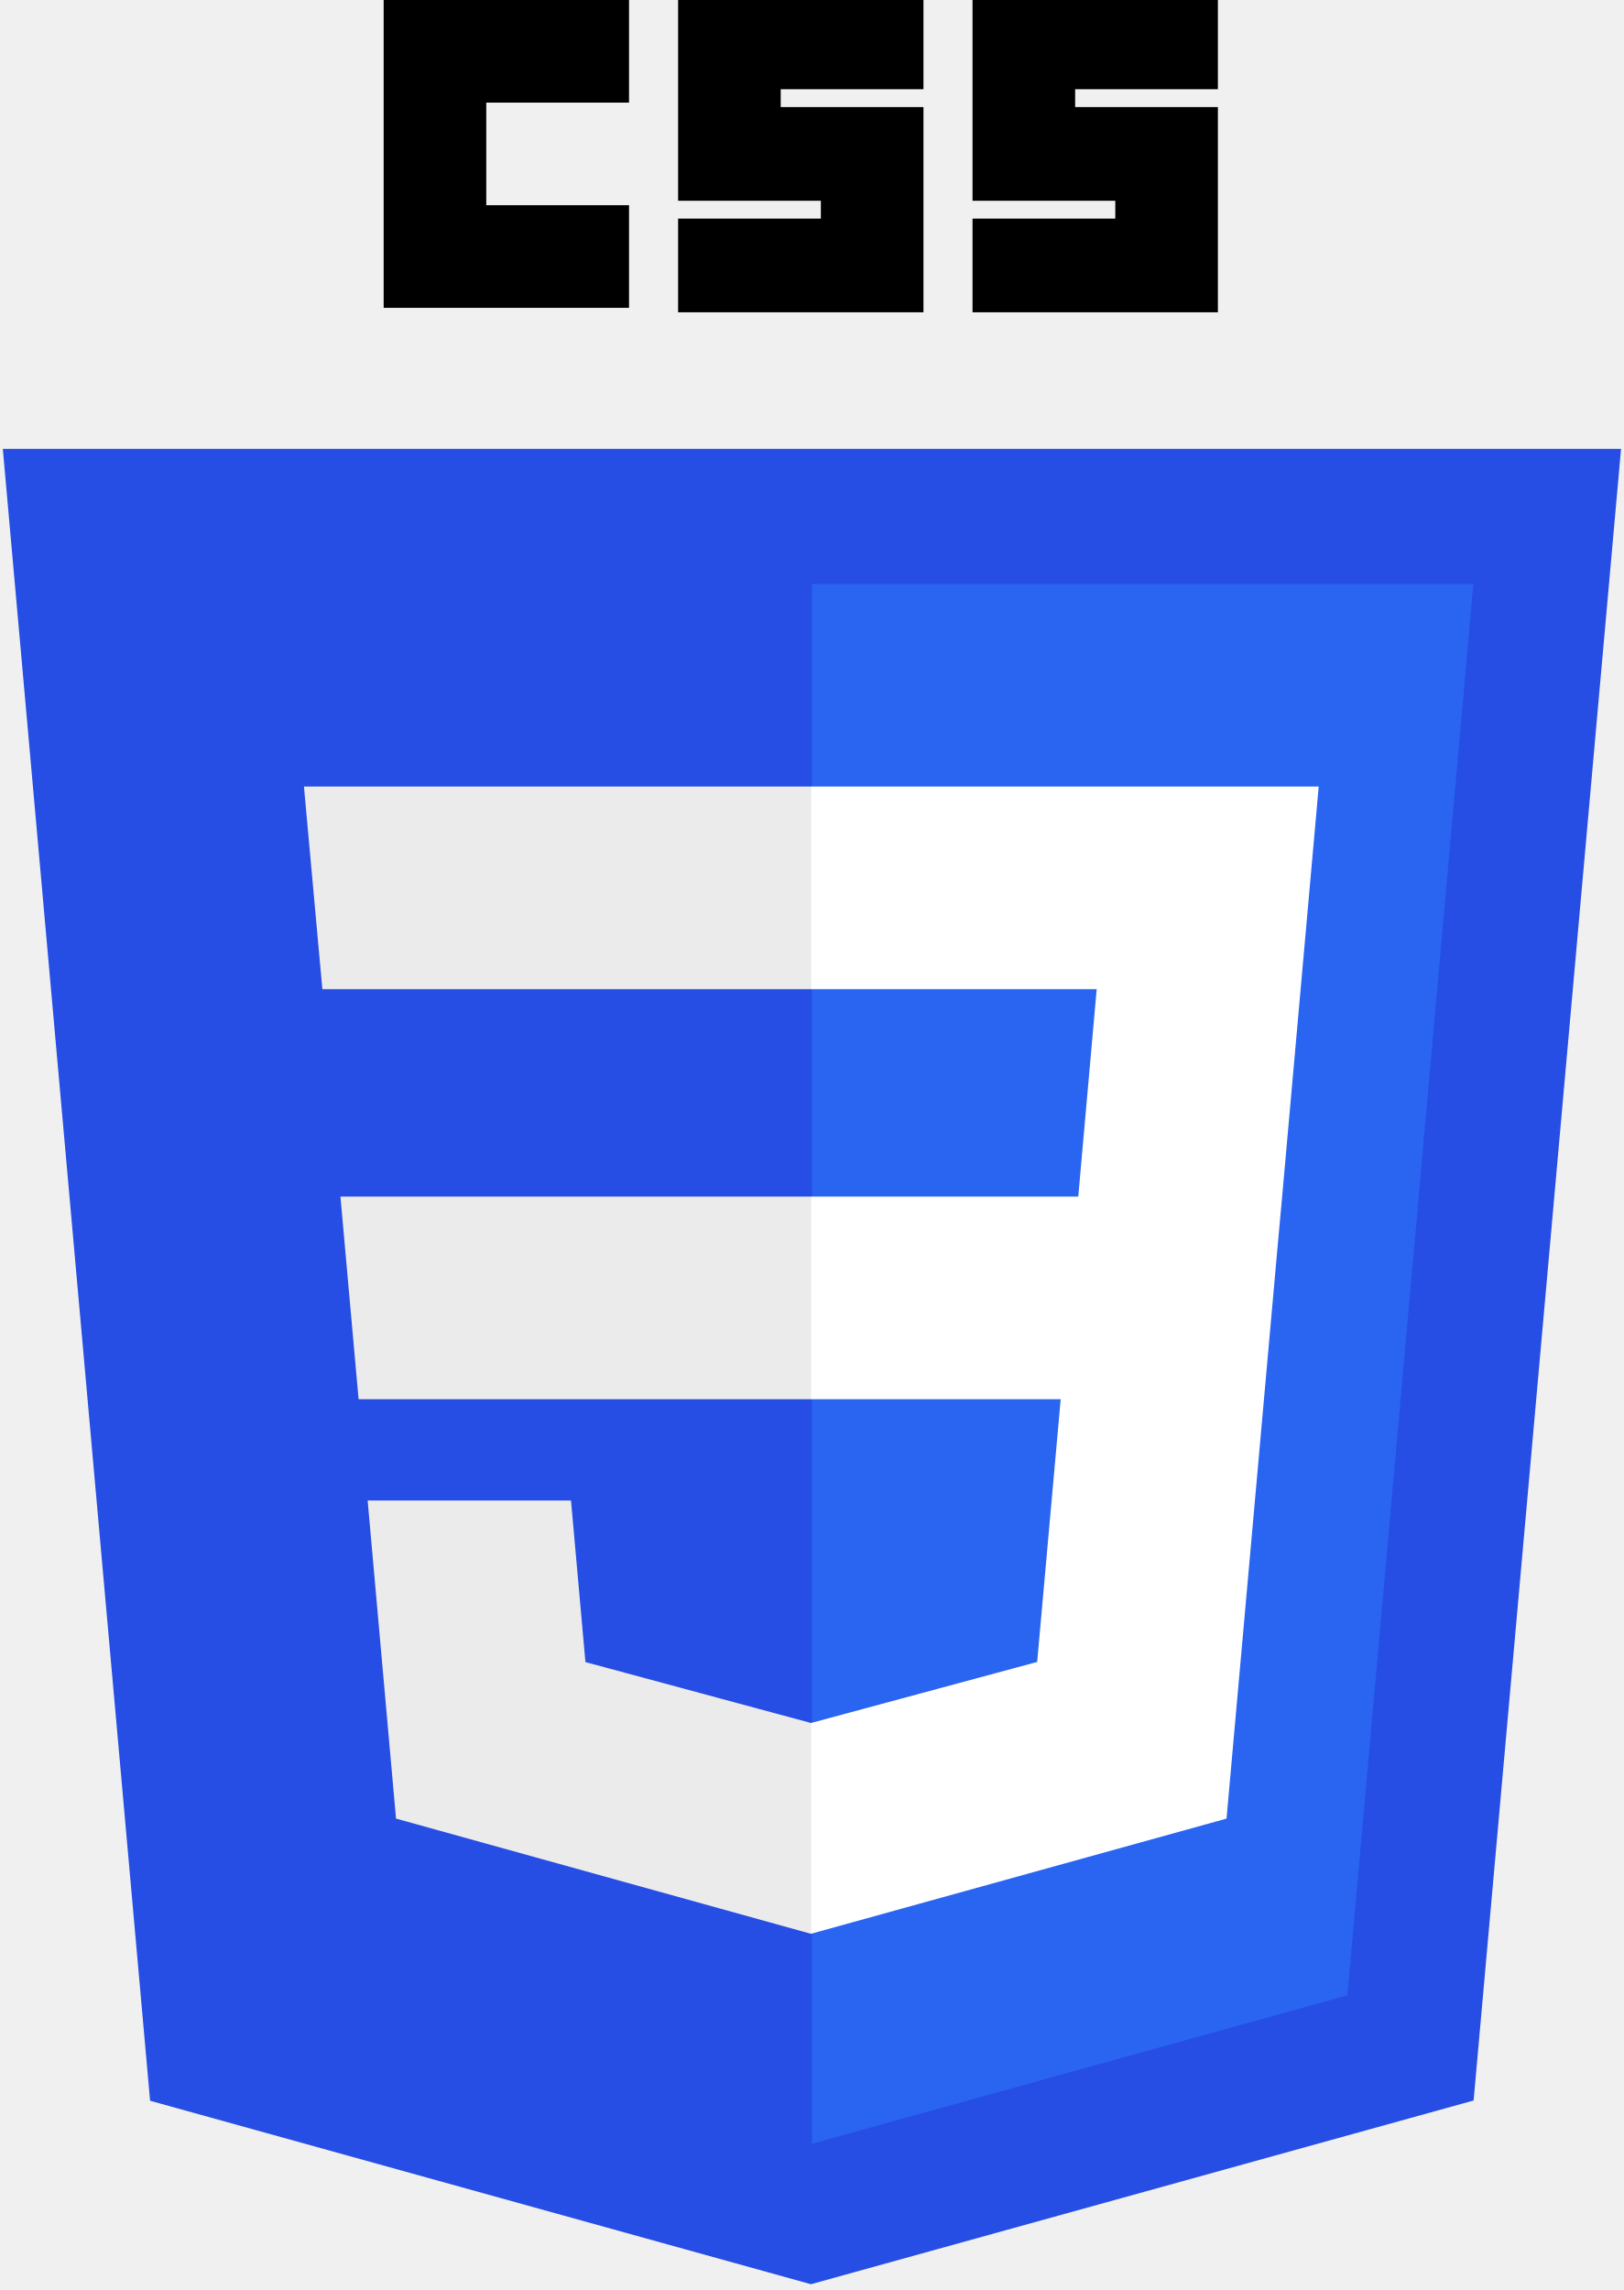
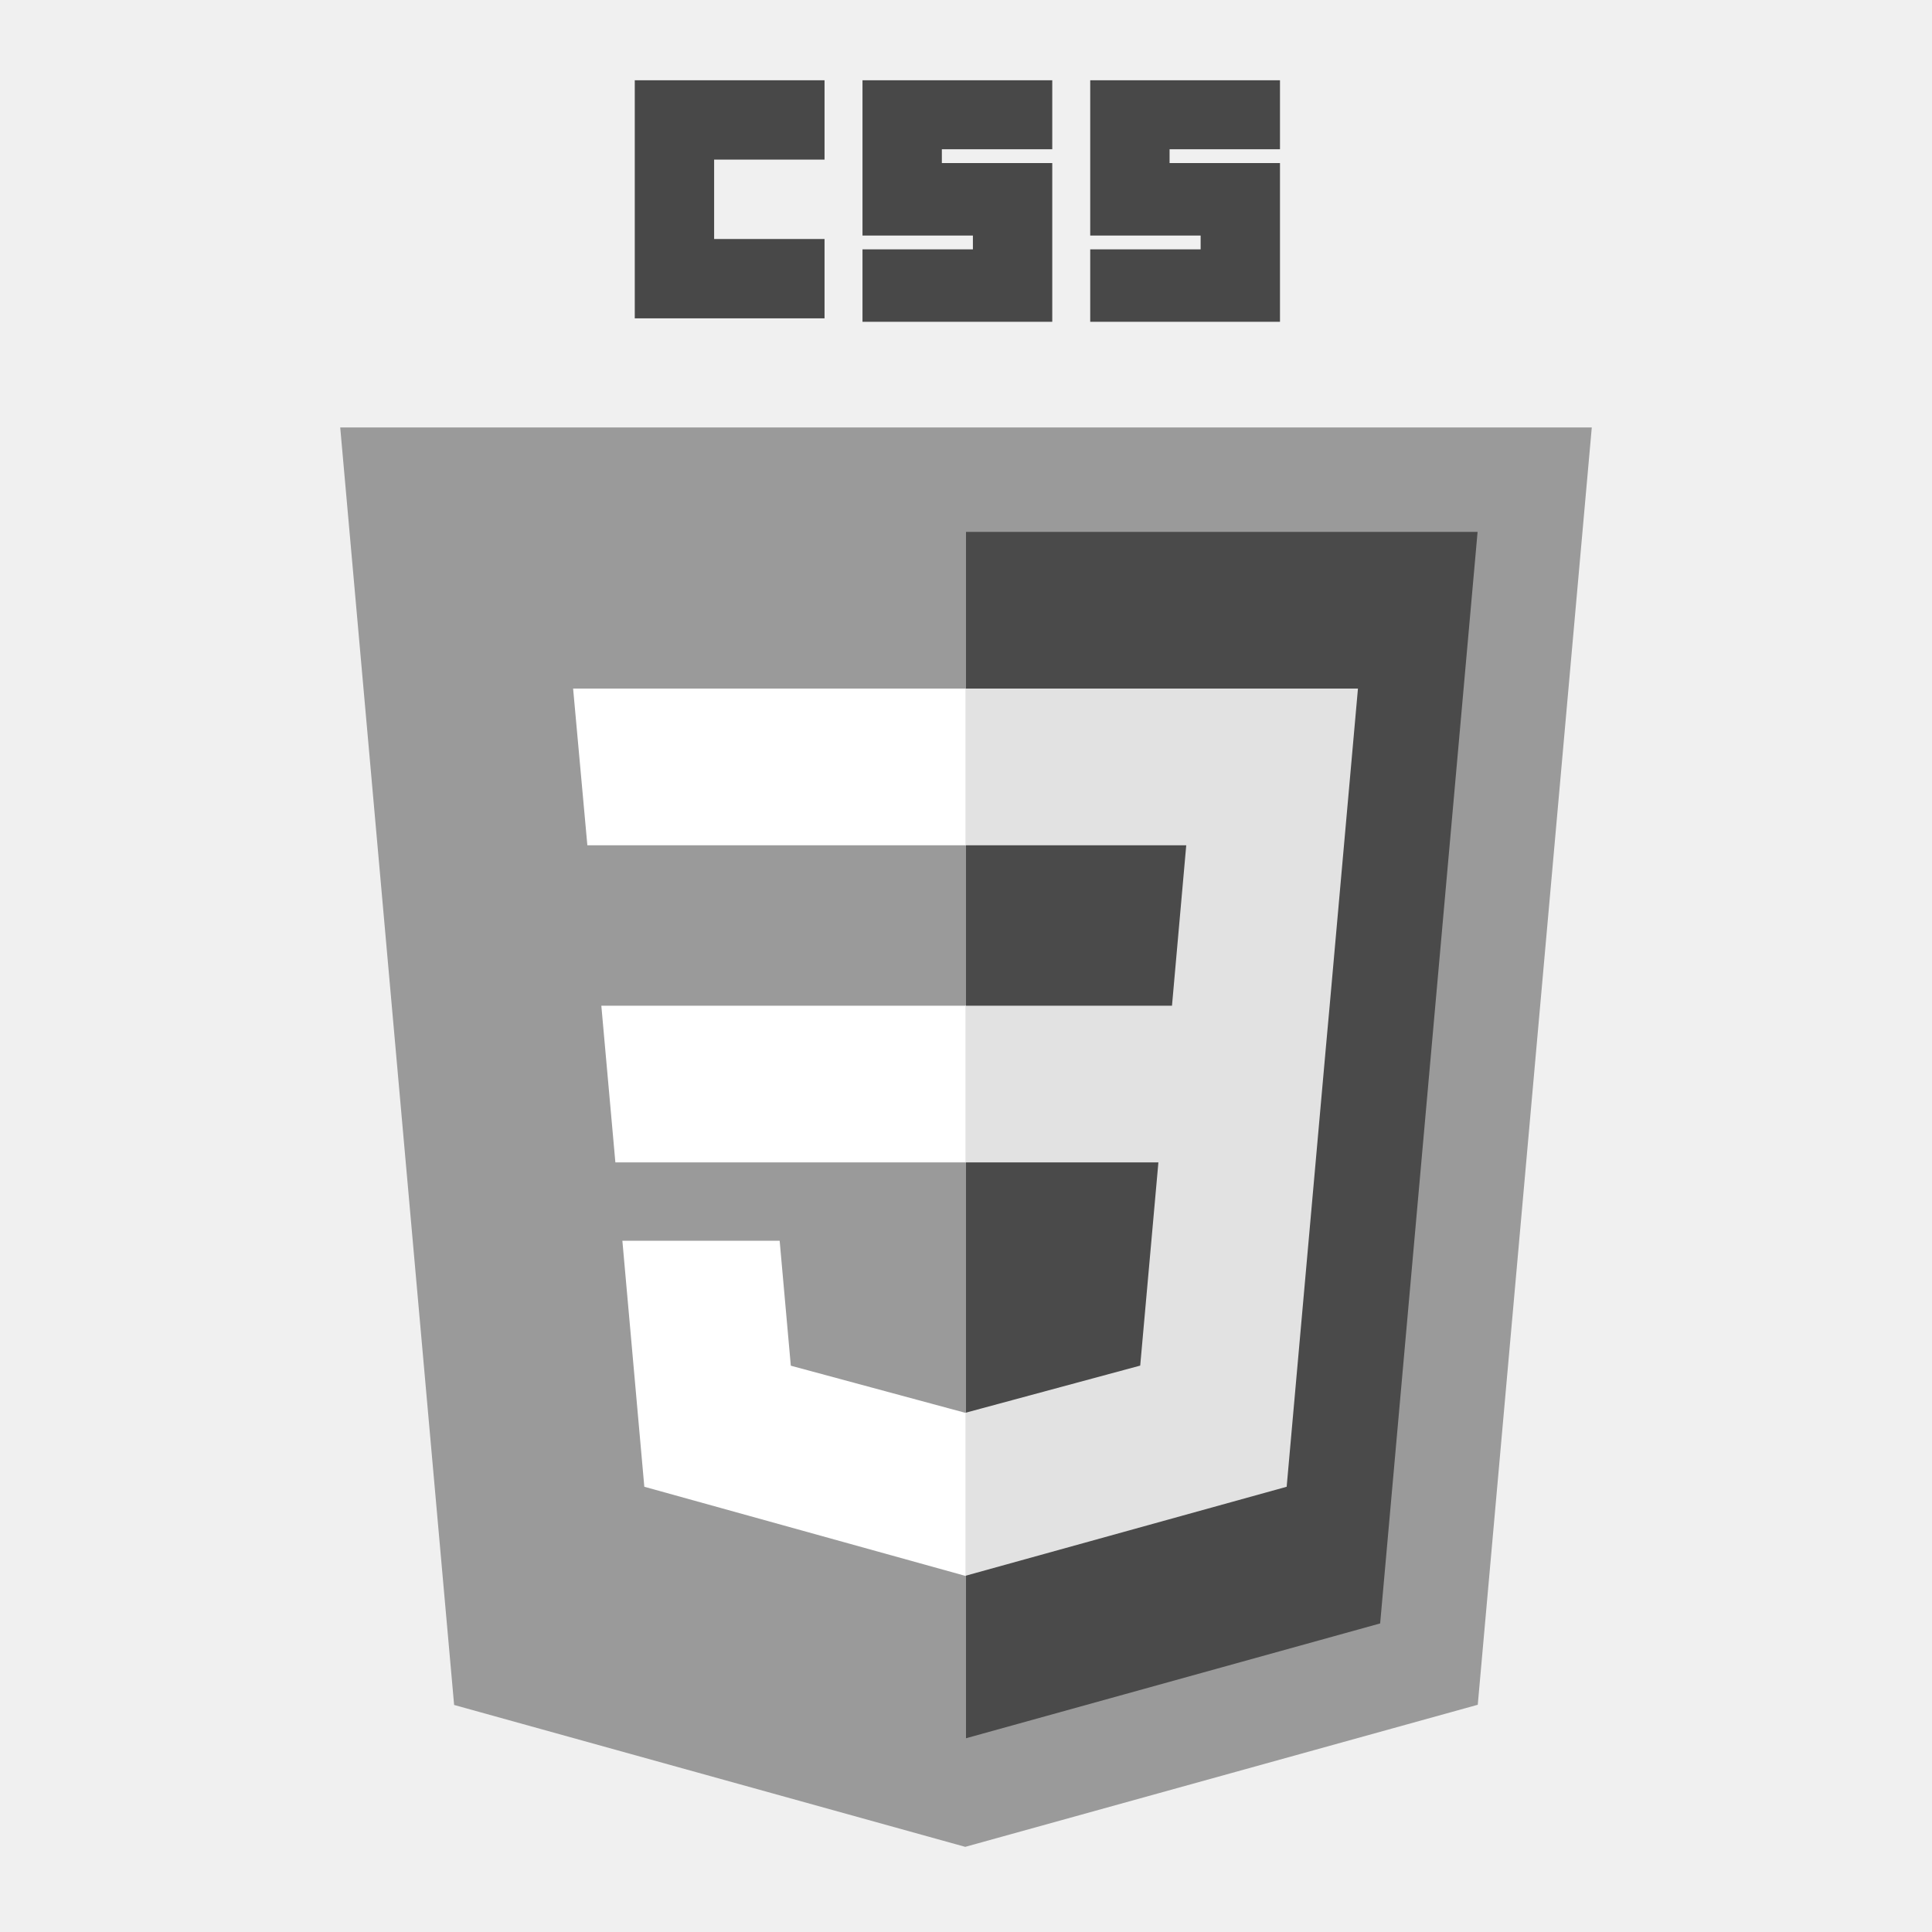
- <svg xmlns="http://www.w3.org/2000/svg" width="256px" height="361px" viewBox="0 0 256 361" version="1.1" preserveAspectRatio="xMidYMid">
-   <g>
-     <path d="M127.844,360.088 L23.662,331.166 L0.445,70.766 L255.555,70.766 L232.314,331.125 L127.844,360.088 L127.844,360.088 Z" fill="#264DE4" />
-     <path d="M212.417,314.547 L232.278,92.057 L128,92.057 L128,337.95 L212.417,314.547 L212.417,314.547 Z" fill="#2965F1" />
-     <path d="M53.669,188.636 L56.531,220.573 L128,220.573 L128,188.636 L53.669,188.636 L53.669,188.636 Z" fill="#EBEBEB" />
-     <path d="M47.917,123.995 L50.82,155.932 L128,155.932 L128,123.995 L47.917,123.995 L47.917,123.995 Z" fill="#EBEBEB" />
-     <path d="M128,271.58 L127.86,271.617 L92.292,262.013 L90.018,236.542 L57.958,236.542 L62.432,286.688 L127.853,304.849 L128,304.808 L128,271.58 L128,271.58 Z" fill="#EBEBEB" />
-     <path d="M60.484,0 L99.165,0 L99.165,16.176 L76.659,16.176 L76.659,32.352 L99.165,32.352 L99.165,48.527 L60.484,48.527 L60.484,0 L60.484,0 Z" fill="#000000" />
-     <path d="M106.901,0 L145.582,0 L145.582,14.066 L123.077,14.066 L123.077,16.879 L145.582,16.879 L145.582,49.231 L106.901,49.231 L106.901,34.462 L129.407,34.462 L129.407,31.648 L106.901,31.648 L106.901,0 L106.901,0 Z" fill="#000000" />
-     <path d="M153.319,0 L192,0 L192,14.066 L169.495,14.066 L169.495,16.879 L192,16.879 L192,49.231 L153.319,49.231 L153.319,34.462 L175.824,34.462 L175.824,31.648 L153.319,31.648 L153.319,0 L153.319,0 Z" fill="#000000" />
-     <path d="M202.127,188.636 L207.892,123.995 L127.89,123.995 L127.89,155.932 L172.892,155.932 L169.986,188.636 L127.89,188.636 L127.89,220.573 L167.217,220.573 L163.509,261.993 L127.89,271.607 L127.89,304.833 L193.362,286.688 L193.843,281.292 L201.348,197.212 L202.127,188.636 L202.127,188.636 Z" fill="#FFFFFF" />
-   </g>
+ <svg xmlns="http://www.w3.org/2000/svg" height="288" width="288">
+   <svg height="288" preserveAspectRatio="xMidYMid" transform="matrix(.9167 0 0 .9167 11.9952 11.96489)" viewBox="0 0 256 361" width="288">
+     <path d="m127.844 360.088-104.182-28.922-23.217-260.401h255.11l-23.241 260.36z" fill="#9a9a9a" />
+     <path d="m212.417 314.547 19.861-222.489h-104.278v245.893z" fill="#4a4a4a" />
+     <path d="m53.669 188.636 2.862 31.937h71.469v-31.937zm-5.752-64.641 2.903 31.937h77.18v-31.937zm80.083 147.585-.14.037-35.569-9.604-2.274-25.471h-32.06l4.474 50.146 65.421 18.161.147-.041z" fill="#fff" />
+     <path d="m60.484 0h38.681v16.176h-22.505v16.176h22.505v16.176h-38.681zm46.418 0h38.681v14.066h-22.505v2.813h22.505v32.352h-38.681v-14.769h22.505v-2.813h-22.505zm46.418 0h38.681v14.066h-22.505v2.813h22.505v32.352h-38.681v-14.769h22.505v-2.813h-22.505z" fill="#484848" />
+     <path d="m202.127 188.636 5.766-64.641h-80.003v31.937h45.003l-2.906 32.704h-42.097v31.937h39.327l-3.707 41.42-35.62 9.614v33.227l65.473-18.146.48-5.396 7.505-84.08z" fill="#e2e2e2" />
+   </svg>
</svg>
